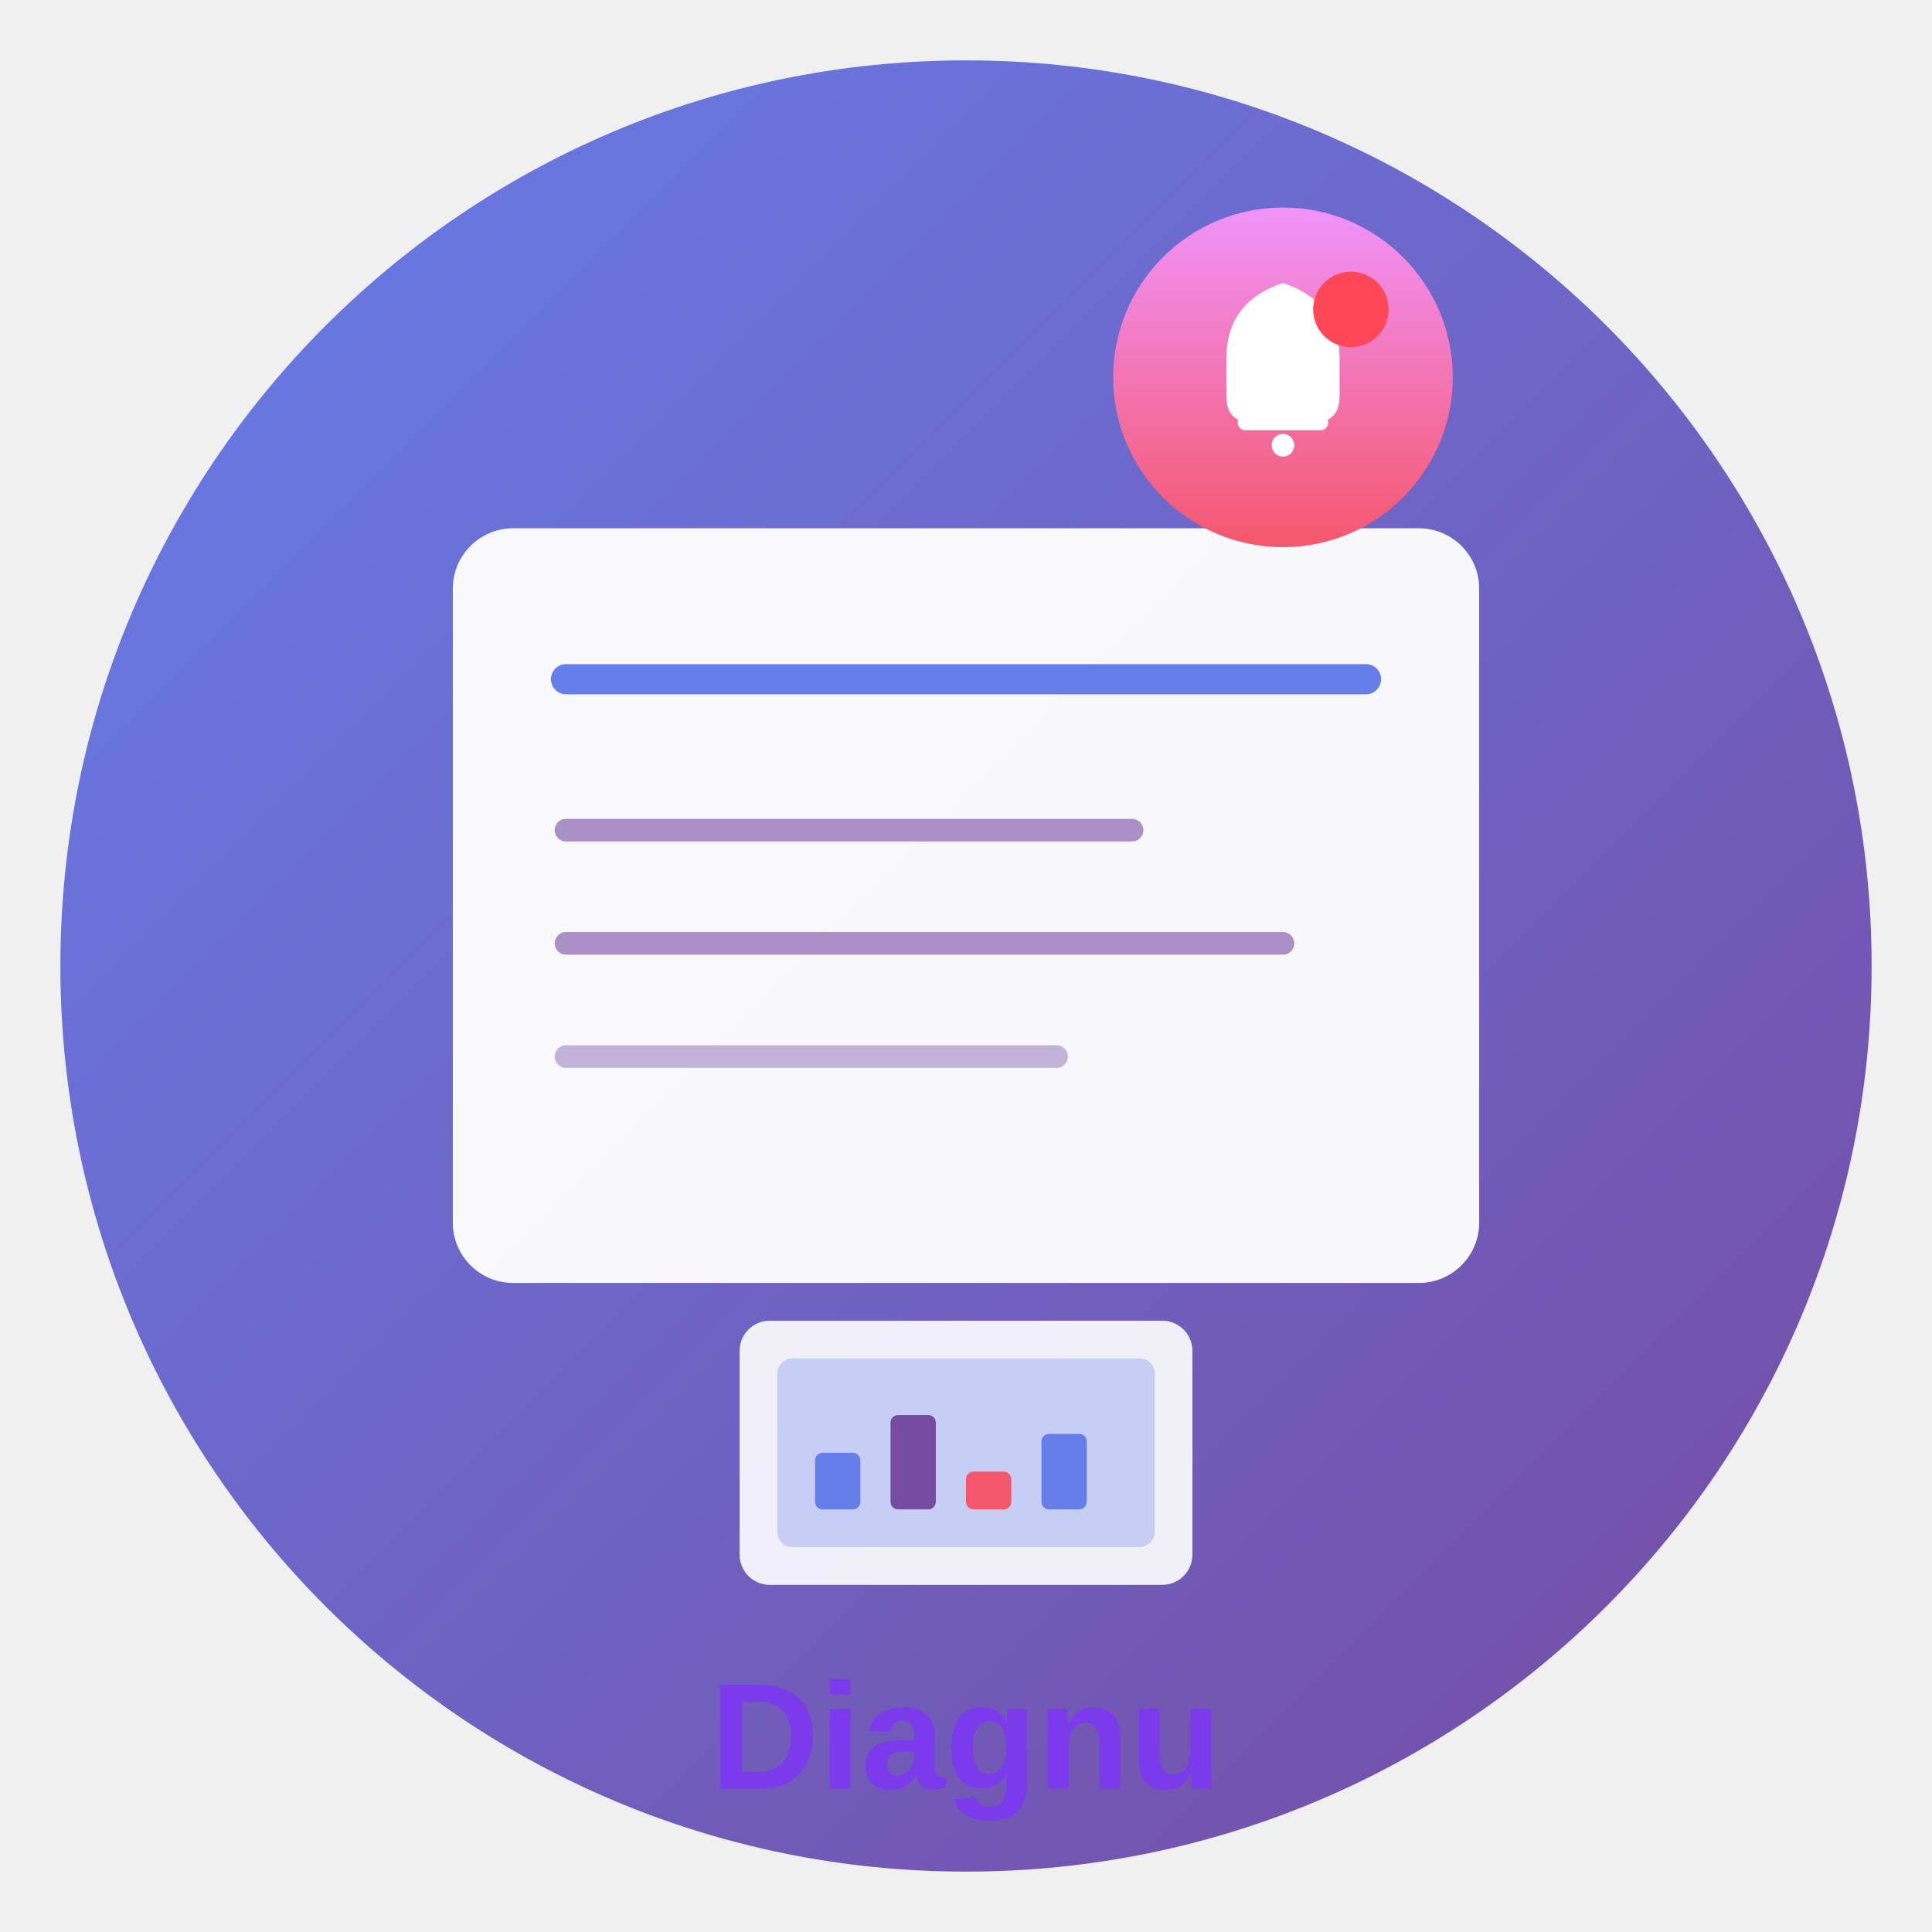
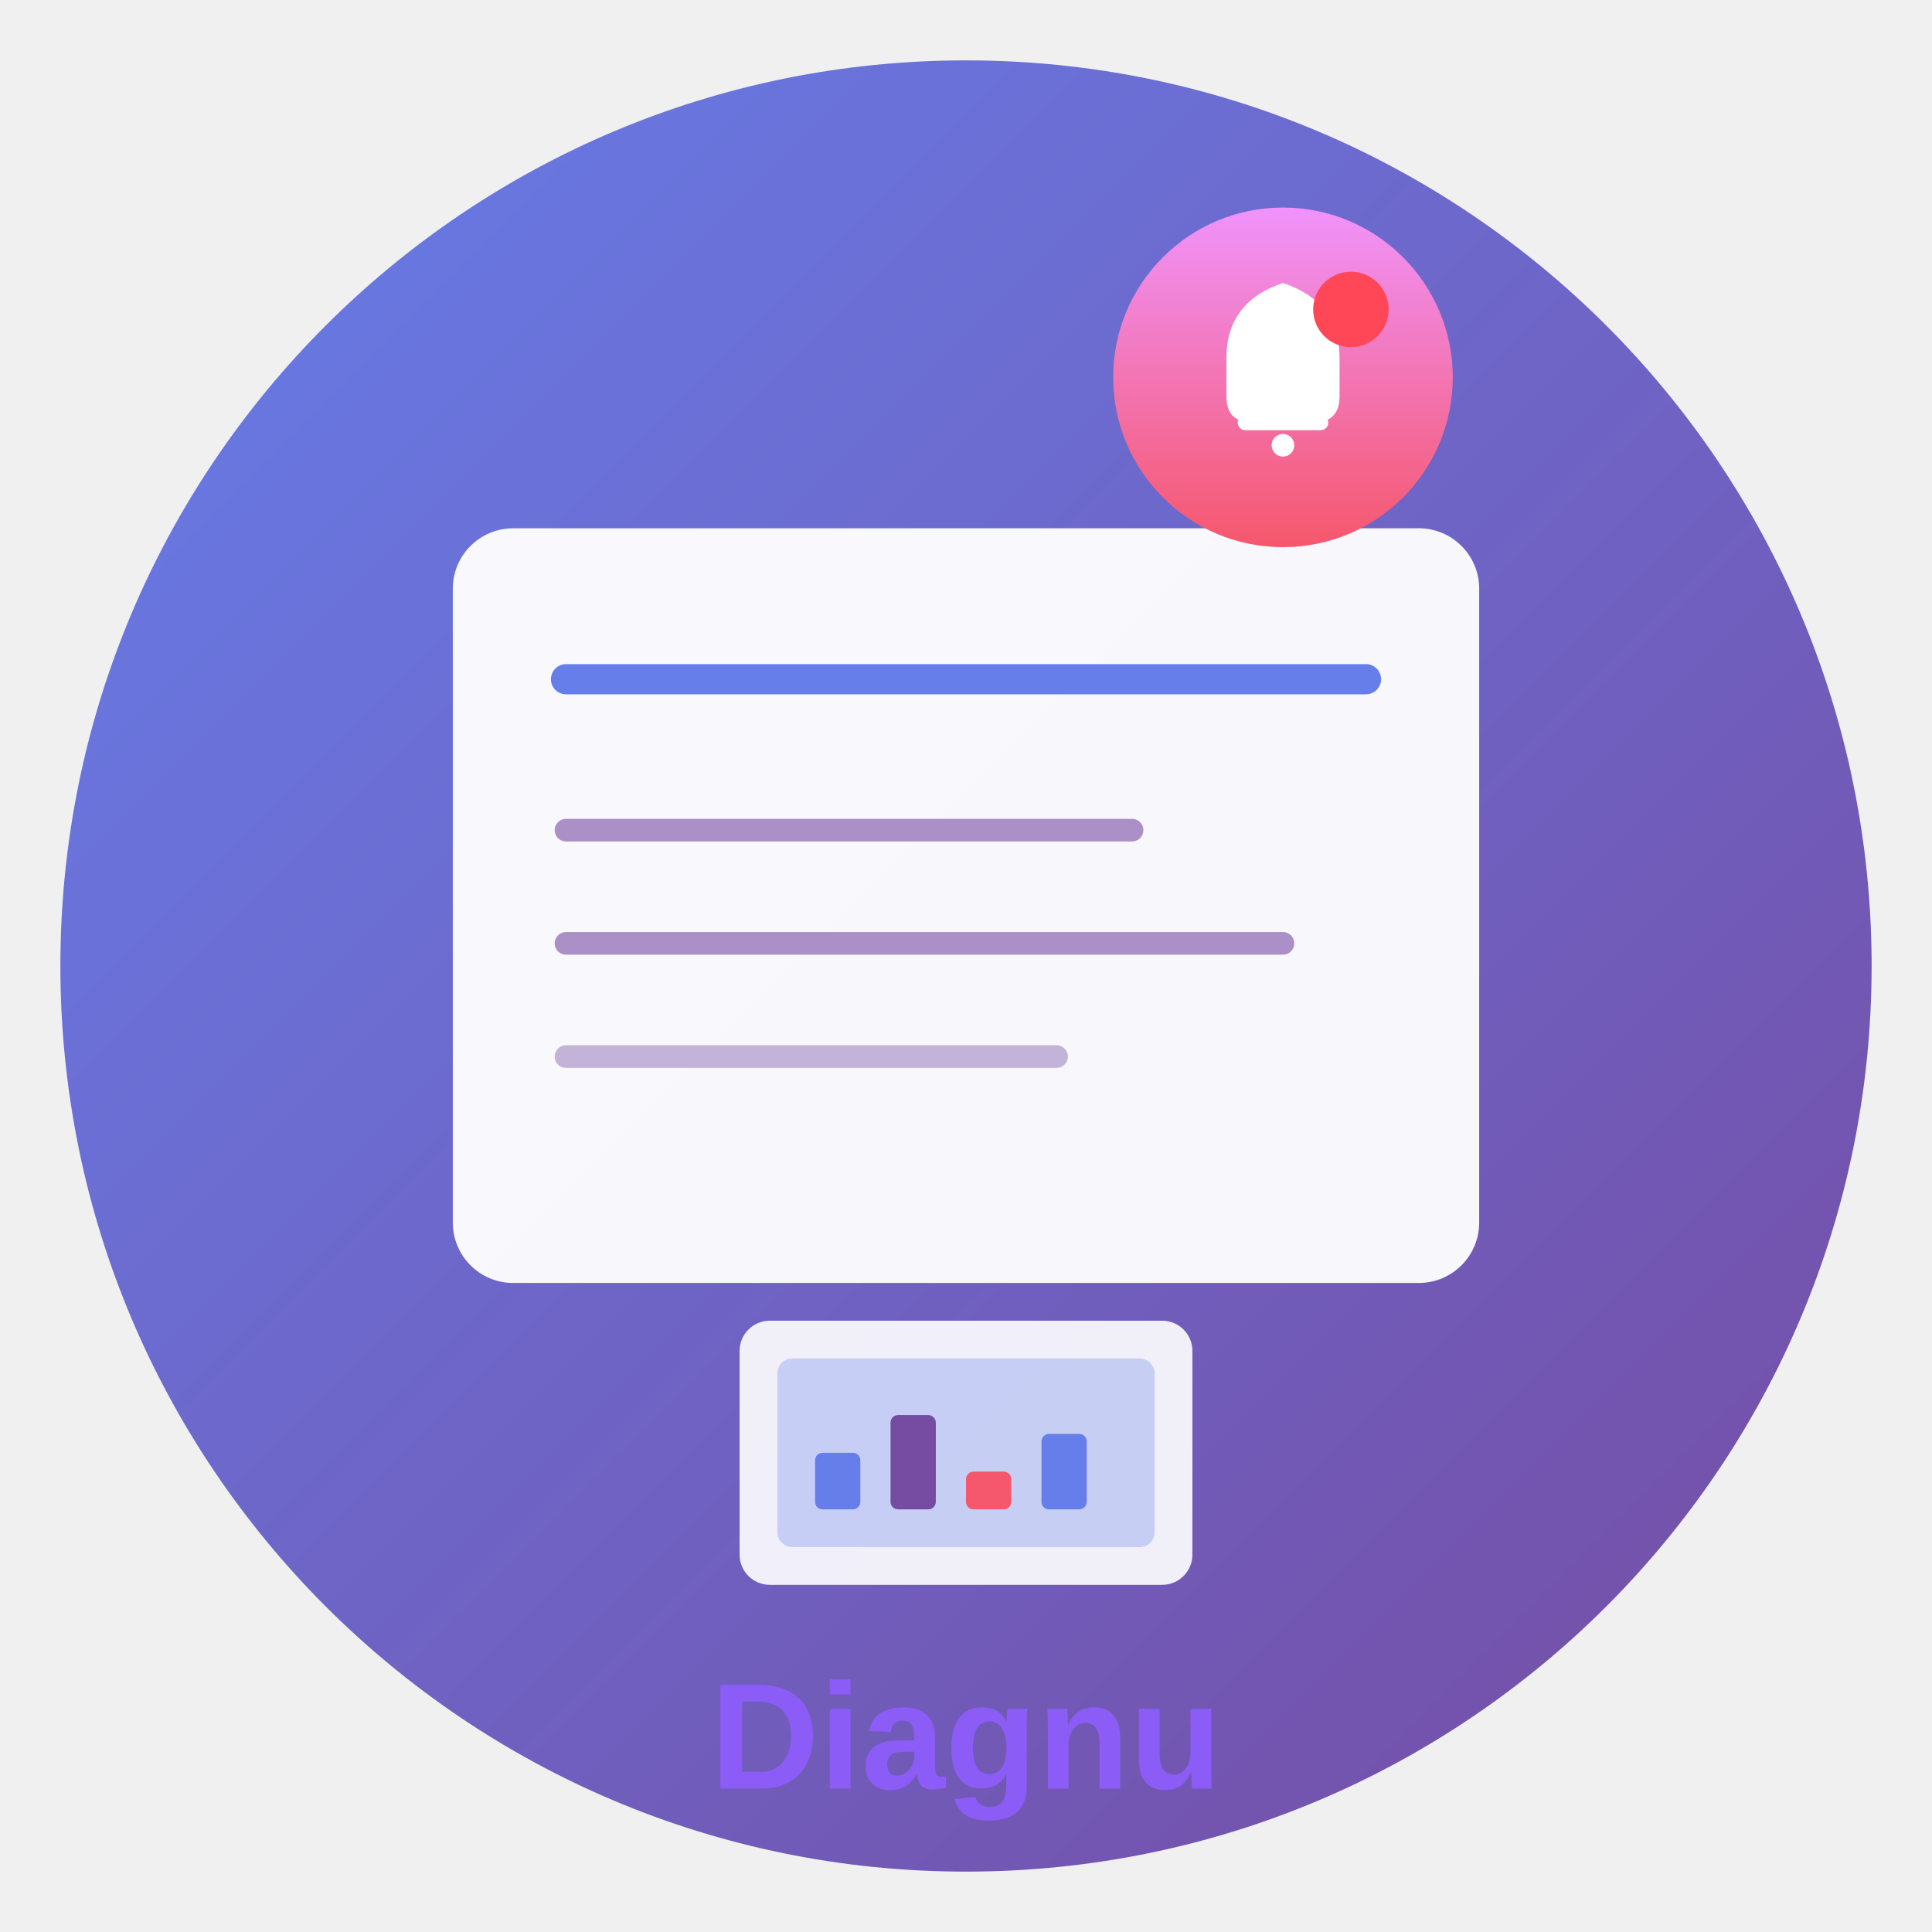
<svg xmlns="http://www.w3.org/2000/svg" width="512" height="512" viewBox="0 0 512 512">
  <defs>
    <linearGradient id="grad1" x1="0%" y1="0%" x2="100%" y2="100%">
      <stop offset="0%" style="stop-color:#667eea;stop-opacity:1" />
      <stop offset="100%" style="stop-color:#764ba2;stop-opacity:1" />
    </linearGradient>
    <linearGradient id="grad2" x1="0%" y1="0%" x2="0%" y2="100%">
      <stop offset="0%" style="stop-color:#f093fb;stop-opacity:1" />
      <stop offset="100%" style="stop-color:#f5576c;stop-opacity:1" />
    </linearGradient>
  </defs>
  <circle cx="256" cy="256" r="240" fill="url(#grad1)" />
  <rect x="120" y="140" width="272" height="200" rx="16" fill="white" opacity="0.95" />
  <line x1="150" y1="180" x2="362" y2="180" stroke="#667eea" stroke-width="8" stroke-linecap="round" />
  <line x1="150" y1="220" x2="300" y2="220" stroke="#764ba2" stroke-width="6" stroke-linecap="round" opacity="0.6" />
  <line x1="150" y1="250" x2="340" y2="250" stroke="#764ba2" stroke-width="6" stroke-linecap="round" opacity="0.6" />
  <line x1="150" y1="280" x2="280" y2="280" stroke="#764ba2" stroke-width="6" stroke-linecap="round" opacity="0.4" />
  <g transform="translate(340, 100)">
    <circle cx="0" cy="0" r="45" fill="url(#grad2)" />
    <path d="M -15,-5 Q -15,-20 0,-25 Q 15,-20 15,-5 L 15,5 Q 15,12 8,12 L -8,12 Q -15,12 -15,5 Z" fill="white" />
    <rect x="-12" y="10" width="24" height="4" rx="2" fill="white" />
    <circle cx="0" cy="18" r="3" fill="white" />
    <circle cx="18" cy="-18" r="10" fill="#ff4757" />
  </g>
  <g transform="translate(256, 380)">
    <rect x="-60" y="-30" width="120" height="70" rx="8" fill="white" opacity="0.9" />
    <rect x="-50" y="-20" width="100" height="50" rx="4" fill="#667eea" opacity="0.3" />
    <rect x="-40" y="5" width="12" height="15" rx="2" fill="#667eea" />
    <rect x="-20" y="-5" width="12" height="25" rx="2" fill="#764ba2" />
    <rect x="0" y="10" width="12" height="10" rx="2" fill="#f5576c" />
    <rect x="20" y="0" width="12" height="20" rx="2" fill="#667eea" />
  </g>
-   <text x="256" y="474" text-anchor="middle" font-family="SF Pro Display, SF Pro Text, Arial, sans-serif" font-weight="700" font-size="40" fill="#7C3AED">
+   <text x="256" y="474" text-anchor="middle" font-family="SF Pro Display, SF Pro Text, Arial, sans-serif" font-weight="700" font-size="40" fill="#8B5CF6">
    Diagnu
  </text>
</svg>
